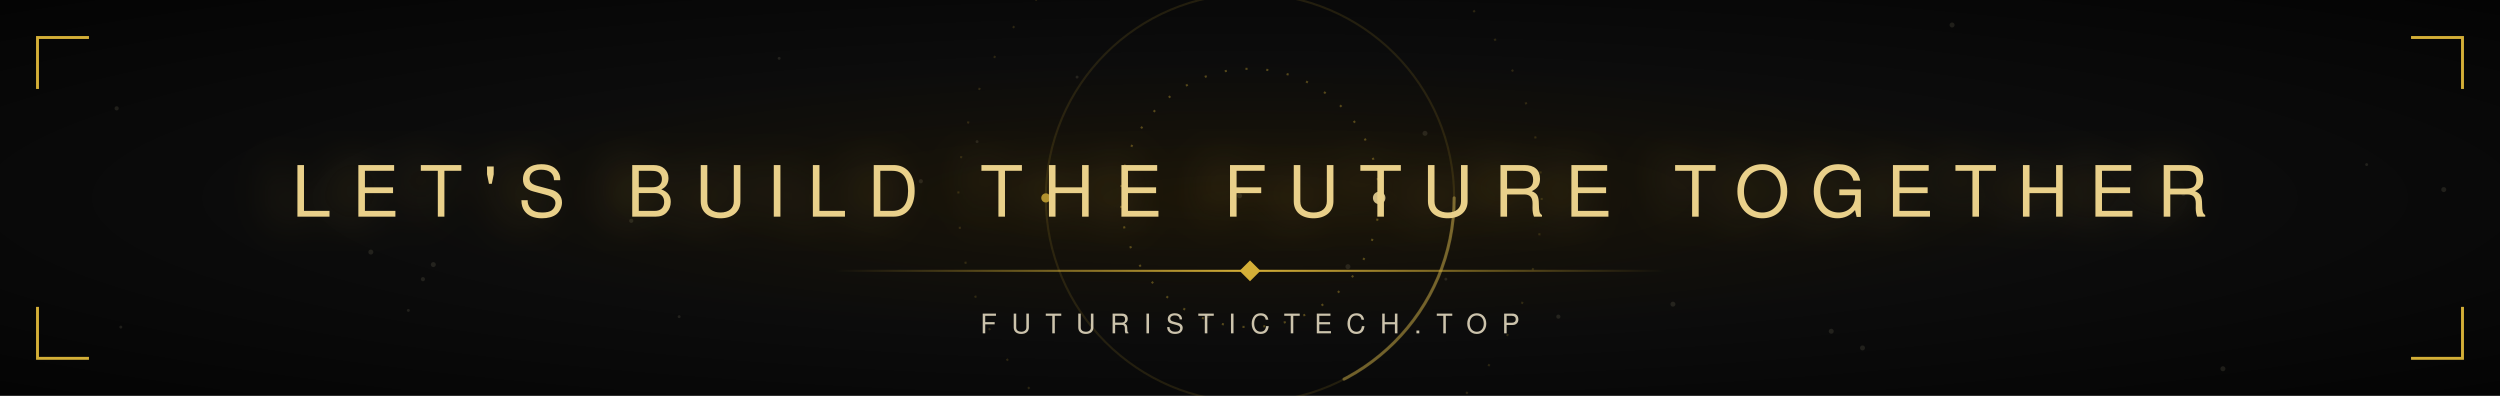
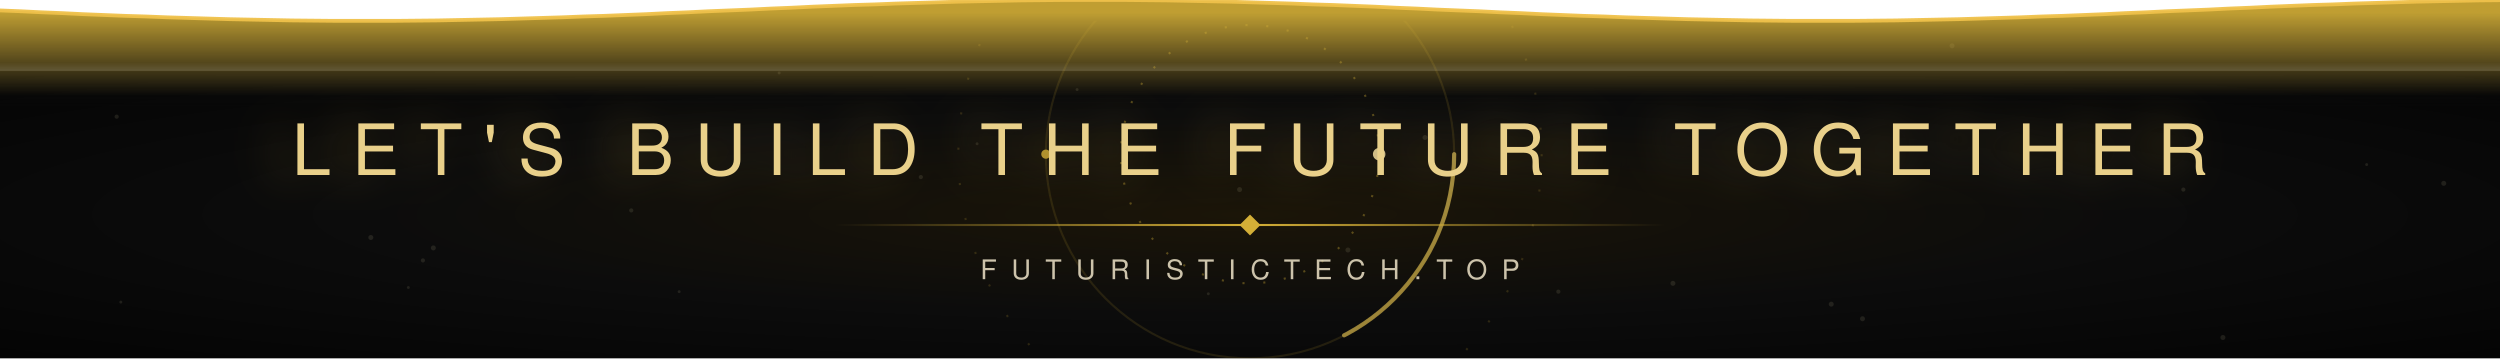
- <svg xmlns="http://www.w3.org/2000/svg" viewBox="0 0 1200 190" width="1200" height="190" role="img" aria-label="Let's Build the Future Together">
+ <svg xmlns="http://www.w3.org/2000/svg" viewBox="0 58 1200 172" width="1200" height="172" role="img" aria-label="Let's Build the Future Together">
  <defs>
    <radialGradient id="bg" cx="50%" cy="50%" r="70%">
      <stop offset="0" stop-color="#1B1508" />
      <stop offset="0.5" stop-color="#0C0C0C" />
      <stop offset="1" stop-color="#040404" />
    </radialGradient>
    <linearGradient id="fade" x1="0" y1="0" x2="1" y2="0">
      <stop offset="0" stop-color="#D4AF37" stop-opacity="0" />
      <stop offset="0.5" stop-color="#D4AF37" stop-opacity="1" />
      <stop offset="1" stop-color="#D4AF37" stop-opacity="0" />
    </linearGradient>
    <linearGradient id="arc" x1="0" y1="0" x2="1" y2="1">
      <stop offset="0" stop-color="#FFF3C4" />
      <stop offset="1" stop-color="#D4AF37" />
    </linearGradient>
    <linearGradient id="shine" gradientUnits="userSpaceOnUse" x1="-500" y1="0" x2="0" y2="0">
      <stop offset="0" stop-color="#E9D08A" />
      <stop offset="0.35" stop-color="#D4AF37" />
      <stop offset="0.5" stop-color="#FFFFFF" />
      <stop offset="0.65" stop-color="#D4AF37" />
      <stop offset="1" stop-color="#E9D08A" />
      <animate attributeName="x1" values="-600;1250" dur="6s" repeatCount="indefinite" />
      <animate attributeName="x2" values="-100;1750" dur="6s" repeatCount="indefinite" />
    </linearGradient>
+     <linearGradient id="bandB" gradientUnits="userSpaceOnUse" x1="0" y1="274" x2="0" y2="300">
+       <stop offset="0" stop-color="#D4AF37" />
+       <stop offset="1" stop-color="#7A5C16" />
+     </linearGradient>
+     <linearGradient id="bandF" gradientUnits="userSpaceOnUse" x1="0" y1="202" x2="0" y2="230">
+       <stop offset="0" stop-color="#7A5C16" />
+       <stop offset="1" stop-color="#D4AF37" />
+     </linearGradient>
+     <linearGradient id="fadeB" gradientUnits="userSpaceOnUse" x1="0" y1="266" x2="0" y2="300">
+       <stop offset="0" stop-color="#D4AF37" stop-opacity="0" />
+       <stop offset="1" stop-color="#D4AF37" stop-opacity="0.9" />
+     </linearGradient>
+     <linearGradient id="fadeF" gradientUnits="userSpaceOnUse" x1="0" y1="64" x2="0" y2="104">
+       <stop offset="0" stop-color="#D4AF37" stop-opacity="0.9" />
+       <stop offset="1" stop-color="#D4AF37" stop-opacity="0" />
+     </linearGradient>
+     <linearGradient id="bodyB" gradientUnits="userSpaceOnUse" x1="0" y1="250" x2="0" y2="270">
+       <stop offset="0" stop-color="#0C0C0C" stop-opacity="0" />
+       <stop offset="1" stop-color="#0C0C0C" stop-opacity="1" />
+     </linearGradient>
+     <linearGradient id="bodyF" gradientUnits="userSpaceOnUse" x1="0" y1="88" x2="0" y2="110">
+       <stop offset="0" stop-color="#0C0C0C" stop-opacity="1" />
+       <stop offset="1" stop-color="#0C0C0C" stop-opacity="0" />
+     </linearGradient>
    <filter id="glow" x="-20%" y="-60%" width="140%" height="220%">
      <feGaussianBlur stdDeviation="10" />
    </filter>
+     <clipPath id="content">
+       <rect x="0" y="68" width="1200" height="162" />
+     </clipPath>
  </defs>
-   <rect width="1200" height="190" fill="url(#bg)" />
-   <g>
-     <circle cx="208" cy="127" r="1.2" fill="#FFF3C4" opacity="0.1">
-       <animate attributeName="opacity" values="0.05;0.9;0.05" dur="3.5s" begin="-5.1s" repeatCount="indefinite" />
-     </circle>
-     <circle cx="1173" cy="91" r="1.2" fill="#FFF3C4" opacity="0.1">
-       <animate attributeName="opacity" values="0.05;0.9;0.05" dur="3.1s" begin="-3.2s" repeatCount="indefinite" />
-     </circle>
-     <circle cx="937" cy="12" r="1.2" fill="#FFF3C4" opacity="0.1">
-       <animate attributeName="opacity" values="0.05;0.9;0.05" dur="4.0s" begin="-0.9s" repeatCount="indefinite" />
-     </circle>
-     <circle cx="894" cy="167" r="1.2" fill="#FFF3C4" opacity="0.1">
-       <animate attributeName="opacity" values="0.05;0.9;0.05" dur="2.6s" begin="-6.0s" repeatCount="indefinite" />
-     </circle>
-     <circle cx="879" cy="159" r="1.2" fill="#FFF3C4" opacity="0.1">
-       <animate attributeName="opacity" values="0.05;0.9;0.05" dur="4.0s" begin="-5.7s" repeatCount="indefinite" />
-     </circle>
-     <circle cx="647" cy="128" r="1.2" fill="#FFF3C4" opacity="0.1">
-       <animate attributeName="opacity" values="0.05;0.9;0.05" dur="5.8s" begin="-2.2s" repeatCount="indefinite" />
-     </circle>
-     <circle cx="196" cy="149" r="0.7" fill="#FFF3C4" opacity="0.1">
-       <animate attributeName="opacity" values="0.05;0.9;0.05" dur="5.3s" begin="-0.1s" repeatCount="indefinite" />
-     </circle>
-     <circle cx="203" cy="134" r="1" fill="#FFF3C4" opacity="0.1">
-       <animate attributeName="opacity" values="0.05;0.9;0.05" dur="4.2s" begin="-1.1s" repeatCount="indefinite" />
-     </circle>
-     <circle cx="58" cy="157" r="0.7" fill="#FFF3C4" opacity="0.1">
-       <animate attributeName="opacity" values="0.05;0.9;0.05" dur="2.8s" begin="-1.2s" repeatCount="indefinite" />
-     </circle>
-     <circle cx="803" cy="146" r="1.2" fill="#FFF3C4" opacity="0.1">
-       <animate attributeName="opacity" values="0.05;0.9;0.05" dur="5.1s" begin="-4.6s" repeatCount="indefinite" />
-     </circle>
-     <circle cx="694" cy="134" r="0.7" fill="#FFF3C4" opacity="0.1">
-       <animate attributeName="opacity" values="0.05;0.9;0.05" dur="4.5s" begin="-3.4s" repeatCount="indefinite" />
-     </circle>
-     <circle cx="469" cy="68" r="0.7" fill="#FFF3C4" opacity="0.1">
-       <animate attributeName="opacity" values="0.05;0.9;0.05" dur="5.6s" begin="-2.5s" repeatCount="indefinite" />
-     </circle>
-     <circle cx="442" cy="87" r="1" fill="#FFF3C4" opacity="0.1">
-       <animate attributeName="opacity" values="0.05;0.9;0.05" dur="3.6s" begin="-2.9s" repeatCount="indefinite" />
-     </circle>
-     <circle cx="326" cy="152" r="0.7" fill="#FFF3C4" opacity="0.1">
-       <animate attributeName="opacity" values="0.05;0.9;0.05" dur="5.0s" begin="-6.0s" repeatCount="indefinite" />
-     </circle>
-     <circle cx="595" cy="94" r="1.2" fill="#FFF3C4" opacity="0.1">
-       <animate attributeName="opacity" values="0.05;0.9;0.05" dur="4.6s" begin="-3.1s" repeatCount="indefinite" />
-     </circle>
-     <circle cx="684" cy="64" r="1.2" fill="#FFF3C4" opacity="0.1">
-       <animate attributeName="opacity" values="0.05;0.9;0.05" dur="2.9s" begin="-4.0s" repeatCount="indefinite" />
-     </circle>
-     <circle cx="748" cy="152" r="1" fill="#FFF3C4" opacity="0.1">
-       <animate attributeName="opacity" values="0.05;0.9;0.05" dur="3.7s" begin="-3.6s" repeatCount="indefinite" />
-     </circle>
-     <circle cx="374" cy="28" r="0.7" fill="#FFF3C4" opacity="0.1">
-       <animate attributeName="opacity" values="0.05;0.9;0.05" dur="5.7s" begin="-1.0s" repeatCount="indefinite" />
-     </circle>
-     <circle cx="517" cy="37" r="0.7" fill="#FFF3C4" opacity="0.1">
-       <animate attributeName="opacity" values="0.05;0.9;0.05" dur="4.9s" begin="-5.4s" repeatCount="indefinite" />
-     </circle>
-     <circle cx="1136" cy="79" r="0.7" fill="#FFF3C4" opacity="0.1">
-       <animate attributeName="opacity" values="0.05;0.9;0.05" dur="5.9s" begin="-3.5s" repeatCount="indefinite" />
-     </circle>
-     <circle cx="1048" cy="93" r="1" fill="#FFF3C4" opacity="0.1">
-       <animate attributeName="opacity" values="0.05;0.9;0.05" dur="4.8s" begin="-5.6s" repeatCount="indefinite" />
-     </circle>
-     <circle cx="303" cy="106" r="1" fill="#FFF3C4" opacity="0.1">
-       <animate attributeName="opacity" values="0.05;0.9;0.05" dur="5.3s" begin="-4.6s" repeatCount="indefinite" />
-     </circle>
-     <circle cx="580" cy="152" r="0.7" fill="#FFF3C4" opacity="0.1">
-       <animate attributeName="opacity" values="0.05;0.9;0.05" dur="5.5s" begin="-4.0s" repeatCount="indefinite" />
-     </circle>
-     <circle cx="56" cy="52" r="1" fill="#FFF3C4" opacity="0.1">
-       <animate attributeName="opacity" values="0.05;0.9;0.05" dur="2.7s" begin="-2.0s" repeatCount="indefinite" />
-     </circle>
-     <circle cx="1067" cy="177" r="1.2" fill="#FFF3C4" opacity="0.1">
-       <animate attributeName="opacity" values="0.05;0.9;0.05" dur="5.0s" begin="-0.3s" repeatCount="indefinite" />
-     </circle>
-     <circle cx="178" cy="121" r="1.2" fill="#FFF3C4" opacity="0.1">
-       <animate attributeName="opacity" values="0.05;0.9;0.05" dur="4.2s" begin="-5.7s" repeatCount="indefinite" />
-     </circle>
+   <rect y="92" width="1200" height="138" fill="url(#bg)" />
+   <path d="M-700,63.0 L-690,63.4 L-680,63.9 L-670,64.3 L-660,64.8 L-650,65.2 L-640,65.6 L-630,65.9 L-620,66.3 L-610,66.6 L-600,66.9 L-590,67.2 L-580,67.4 L-570,67.6 L-560,67.8 L-550,67.9 L-540,68.0 L-530,68.0 L-520,68.0 L-510,68.0 L-500,67.9 L-490,67.8 L-480,67.6 L-470,67.4 L-460,67.2 L-450,66.9 L-440,66.6 L-430,66.3 L-420,65.9 L-410,65.6 L-400,65.2 L-390,64.8 L-380,64.3 L-370,63.9 L-360,63.4 L-350,63.0 L-340,62.6 L-330,62.1 L-320,61.7 L-310,61.2 L-300,60.8 L-290,60.4 L-280,60.1 L-270,59.7 L-260,59.4 L-250,59.1 L-240,58.8 L-230,58.6 L-220,58.4 L-210,58.2 L-200,58.1 L-190,58.0 L-180,58.0 L-170,58.0 L-160,58.0 L-150,58.1 L-140,58.2 L-130,58.4 L-120,58.6 L-110,58.8 L-100,59.1 L-90,59.4 L-80,59.7 L-70,60.1 L-60,60.4 L-50,60.8 L-40,61.2 L-30,61.7 L-20,62.1 L-10,62.6 L0,63.0 L10,63.4 L20,63.9 L30,64.3 L40,64.8 L50,65.2 L60,65.6 L70,65.9 L80,66.3 L90,66.6 L100,66.9 L110,67.2 L120,67.4 L130,67.6 L140,67.8 L150,67.9 L160,68.0 L170,68.0 L180,68.0 L190,68.0 L200,67.9 L210,67.8 L220,67.6 L230,67.4 L240,67.2 L250,66.9 L260,66.6 L270,66.3 L280,65.9 L290,65.6 L300,65.2 L310,64.8 L320,64.3 L330,63.9 L340,63.4 L350,63.0 L360,62.6 L370,62.1 L380,61.7 L390,61.2 L400,60.8 L410,60.4 L420,60.1 L430,59.7 L440,59.4 L450,59.1 L460,58.8 L470,58.6 L480,58.4 L490,58.2 L500,58.1 L510,58.0 L520,58.0 L530,58.0 L540,58.0 L550,58.1 L560,58.2 L570,58.4 L580,58.6 L590,58.8 L600,59.1 L610,59.4 L620,59.7 L630,60.1 L640,60.4 L650,60.8 L660,61.2 L670,61.7 L680,62.1 L690,62.6 L700,63.0 L710,63.4 L720,63.9 L730,64.3 L740,64.8 L750,65.2 L760,65.6 L770,65.9 L780,66.3 L790,66.6 L800,66.9 L810,67.2 L820,67.4 L830,67.6 L840,67.8 L850,67.9 L860,68.0 L870,68.0 L880,68.0 L890,68.0 L900,67.9 L910,67.8 L920,67.6 L930,67.4 L940,67.2 L950,66.9 L960,66.6 L970,66.3 L980,65.9 L990,65.6 L1000,65.2 L1010,64.8 L1020,64.3 L1030,63.9 L1040,63.4 L1050,63.0 L1060,62.6 L1070,62.1 L1080,61.7 L1090,61.2 L1100,60.8 L1110,60.4 L1120,60.1 L1130,59.7 L1140,59.4 L1150,59.1 L1160,58.8 L1170,58.6 L1180,58.4 L1190,58.2 L1200,58.1 L1210,58.0 L1220,58.0 L1230,58.0 L1240,58.0 L1250,58.1 L1260,58.2 L1270,58.4 L1280,58.6 L1290,58.8 L1300,59.1 L1310,59.4 L1320,59.7 L1330,60.1 L1340,60.4 L1350,60.8 L1360,61.2 L1370,61.7 L1380,62.1 L1390,62.6 L1400,63.0 L1410,63.4 L1420,63.9 L1430,64.3 L1440,64.8 L1450,65.2 L1460,65.6 L1470,65.9 L1480,66.3 L1490,66.6 L1500,66.9 L1510,67.2 L1520,67.4 L1530,67.6 L1540,67.8 L1550,67.9 L1560,68.0 L1570,68.0 L1580,68.0 L1590,68.0 L1600,67.9 L1610,67.8 L1620,67.6 L1630,67.4 L1640,67.2 L1650,66.9 L1660,66.6 L1670,66.3 L1680,65.9 L1690,65.6 L1700,65.2 L1710,64.8 L1720,64.3 L1730,63.9 L1740,63.4 L1750,63.0 L1760,62.6 L1770,62.1 L1780,61.7 L1790,61.2 L1800,60.8 L1810,60.4 L1820,60.1 L1830,59.7 L1840,59.4 L1850,59.1 L1860,58.8 L1870,58.6 L1880,58.4 L1890,58.2 L1900,58.1 L1900,110 L-700,110 Z" fill="url(#bodyF)">
+     <animateTransform attributeName="transform" type="translate" from="-700 0" to="0 0" dur="10s" repeatCount="indefinite" />
+   </path>
+   <g clip-path="url(#content)">
+     <g>
+       <circle cx="208" cy="177" r="1.2" fill="#FFF3C4" opacity="0.1">
+         <animate attributeName="opacity" values="0.05;0.9;0.05" dur="3.5s" begin="-5.1s" repeatCount="indefinite" />
+       </circle>
+       <circle cx="1173" cy="146" r="1.2" fill="#FFF3C4" opacity="0.1">
+         <animate attributeName="opacity" values="0.05;0.9;0.05" dur="3.1s" begin="-3.2s" repeatCount="indefinite" />
+       </circle>
+       <circle cx="937" cy="80" r="1.2" fill="#FFF3C4" opacity="0.1">
+         <animate attributeName="opacity" values="0.05;0.9;0.05" dur="4.0s" begin="-0.9s" repeatCount="indefinite" />
+       </circle>
+       <circle cx="894" cy="211" r="1.2" fill="#FFF3C4" opacity="0.1">
+         <animate attributeName="opacity" values="0.05;0.9;0.05" dur="2.6s" begin="-6.0s" repeatCount="indefinite" />
+       </circle>
+       <circle cx="879" cy="204" r="1.2" fill="#FFF3C4" opacity="0.1">
+         <animate attributeName="opacity" values="0.05;0.9;0.05" dur="4.0s" begin="-5.7s" repeatCount="indefinite" />
+       </circle>
+       <circle cx="647" cy="178" r="1.2" fill="#FFF3C4" opacity="0.1">
+         <animate attributeName="opacity" values="0.05;0.9;0.05" dur="5.8s" begin="-2.2s" repeatCount="indefinite" />
+       </circle>
+       <circle cx="196" cy="196" r="0.7" fill="#FFF3C4" opacity="0.1">
+         <animate attributeName="opacity" values="0.05;0.9;0.05" dur="5.3s" begin="-0.1s" repeatCount="indefinite" />
+       </circle>
+       <circle cx="203" cy="183" r="1" fill="#FFF3C4" opacity="0.1">
+         <animate attributeName="opacity" values="0.05;0.9;0.05" dur="4.2s" begin="-1.1s" repeatCount="indefinite" />
+       </circle>
+       <circle cx="58" cy="203" r="0.7" fill="#FFF3C4" opacity="0.1">
+         <animate attributeName="opacity" values="0.05;0.9;0.05" dur="2.8s" begin="-1.2s" repeatCount="indefinite" />
+       </circle>
+       <circle cx="803" cy="194" r="1.2" fill="#FFF3C4" opacity="0.1">
+         <animate attributeName="opacity" values="0.05;0.9;0.05" dur="5.1s" begin="-4.6s" repeatCount="indefinite" />
+       </circle>
+       <circle cx="694" cy="183" r="0.7" fill="#FFF3C4" opacity="0.1">
+         <animate attributeName="opacity" values="0.05;0.9;0.05" dur="4.5s" begin="-3.4s" repeatCount="indefinite" />
+       </circle>
+       <circle cx="469" cy="127" r="0.7" fill="#FFF3C4" opacity="0.1">
+         <animate attributeName="opacity" values="0.05;0.9;0.05" dur="5.6s" begin="-2.5s" repeatCount="indefinite" />
+       </circle>
+       <circle cx="442" cy="143" r="1" fill="#FFF3C4" opacity="0.1">
+         <animate attributeName="opacity" values="0.05;0.9;0.05" dur="3.6s" begin="-2.9s" repeatCount="indefinite" />
+       </circle>
+       <circle cx="326" cy="198" r="0.7" fill="#FFF3C4" opacity="0.1">
+         <animate attributeName="opacity" values="0.05;0.9;0.05" dur="5.0s" begin="-6.0s" repeatCount="indefinite" />
+       </circle>
+       <circle cx="595" cy="149" r="1.2" fill="#FFF3C4" opacity="0.1">
+         <animate attributeName="opacity" values="0.05;0.9;0.05" dur="4.6s" begin="-3.1s" repeatCount="indefinite" />
+       </circle>
+       <circle cx="684" cy="124" r="1.2" fill="#FFF3C4" opacity="0.1">
+         <animate attributeName="opacity" values="0.05;0.9;0.05" dur="2.9s" begin="-4.0s" repeatCount="indefinite" />
+       </circle>
+       <circle cx="748" cy="198" r="1" fill="#FFF3C4" opacity="0.1">
+         <animate attributeName="opacity" values="0.05;0.9;0.05" dur="3.7s" begin="-3.6s" repeatCount="indefinite" />
+       </circle>
+       <circle cx="374" cy="93" r="0.7" fill="#FFF3C4" opacity="0.1">
+         <animate attributeName="opacity" values="0.05;0.9;0.05" dur="5.7s" begin="-1.0s" repeatCount="indefinite" />
+       </circle>
+       <circle cx="517" cy="101" r="0.7" fill="#FFF3C4" opacity="0.1">
+         <animate attributeName="opacity" values="0.05;0.9;0.05" dur="4.9s" begin="-5.4s" repeatCount="indefinite" />
+       </circle>
+       <circle cx="1136" cy="137" r="0.7" fill="#FFF3C4" opacity="0.1">
+         <animate attributeName="opacity" values="0.05;0.9;0.05" dur="5.9s" begin="-3.5s" repeatCount="indefinite" />
+       </circle>
+       <circle cx="1048" cy="149" r="1" fill="#FFF3C4" opacity="0.1">
+         <animate attributeName="opacity" values="0.05;0.9;0.05" dur="4.8s" begin="-5.6s" repeatCount="indefinite" />
+       </circle>
+       <circle cx="303" cy="159" r="1" fill="#FFF3C4" opacity="0.1">
+         <animate attributeName="opacity" values="0.05;0.9;0.05" dur="5.3s" begin="-4.6s" repeatCount="indefinite" />
+       </circle>
+       <circle cx="580" cy="199" r="0.7" fill="#FFF3C4" opacity="0.1">
+         <animate attributeName="opacity" values="0.05;0.9;0.05" dur="5.5s" begin="-4.0s" repeatCount="indefinite" />
+       </circle>
+       <circle cx="56" cy="114" r="1" fill="#FFF3C4" opacity="0.1">
+         <animate attributeName="opacity" values="0.05;0.9;0.05" dur="2.7s" begin="-2.0s" repeatCount="indefinite" />
+       </circle>
+       <circle cx="1067" cy="220" r="1.2" fill="#FFF3C4" opacity="0.1">
+         <animate attributeName="opacity" values="0.05;0.9;0.05" dur="5.0s" begin="-0.3s" repeatCount="indefinite" />
+       </circle>
+       <circle cx="178" cy="172" r="1.2" fill="#FFF3C4" opacity="0.1">
+         <animate attributeName="opacity" values="0.05;0.9;0.05" dur="4.2s" begin="-5.7s" repeatCount="indefinite" />
+       </circle>
+     </g>
+     <g>
+       <circle cx="557" cy="240" r="1.3" fill="#FFF3C4" opacity="0">
+         <animate attributeName="cy" from="240" to="60" dur="11.9s" begin="-2.2s" repeatCount="indefinite" />
+         <animate attributeName="opacity" values="0;0.5;0.5;0" keyTimes="0;0.15;0.8;1" dur="11.9s" begin="-2.2s" repeatCount="indefinite" />
+       </circle>
+       <circle cx="412" cy="240" r="1.7" fill="#FFF3C4" opacity="0">
+         <animate attributeName="cy" from="240" to="60" dur="18.9s" begin="-1.5s" repeatCount="indefinite" />
+         <animate attributeName="opacity" values="0;0.9;0.9;0" keyTimes="0;0.15;0.8;1" dur="18.9s" begin="-1.5s" repeatCount="indefinite" />
+       </circle>
+       <circle cx="832" cy="240" r="1.7" fill="#FFF3C4" opacity="0">
+         <animate attributeName="cy" from="240" to="60" dur="10.9s" begin="-10.3s" repeatCount="indefinite" />
+         <animate attributeName="opacity" values="0;0.7;0.7;0" keyTimes="0;0.15;0.8;1" dur="10.9s" begin="-10.3s" repeatCount="indefinite" />
+       </circle>
+       <circle cx="202" cy="240" r="1" fill="#FFF3C4" opacity="0">
+         <animate attributeName="cy" from="240" to="60" dur="9.6s" begin="-1.3s" repeatCount="indefinite" />
+         <animate attributeName="opacity" values="0;0.5;0.5;0" keyTimes="0;0.15;0.8;1" dur="9.6s" begin="-1.3s" repeatCount="indefinite" />
+       </circle>
+       <circle cx="918" cy="240" r="1.7" fill="#D4AF37" opacity="0">
+         <animate attributeName="cy" from="240" to="60" dur="17.7s" begin="-15.7s" repeatCount="indefinite" />
+         <animate attributeName="opacity" values="0;0.5;0.5;0" keyTimes="0;0.15;0.8;1" dur="17.7s" begin="-15.7s" repeatCount="indefinite" />
+       </circle>
+       <circle cx="802" cy="240" r="1.7" fill="#F0C14B" opacity="0">
+         <animate attributeName="cy" from="240" to="60" dur="18.8s" begin="-14.5s" repeatCount="indefinite" />
+         <animate attributeName="opacity" values="0;0.7;0.7;0" keyTimes="0;0.15;0.8;1" dur="18.8s" begin="-14.5s" repeatCount="indefinite" />
+       </circle>
+       <circle cx="346" cy="240" r="0.8" fill="#D4AF37" opacity="0">
+         <animate attributeName="cy" from="240" to="60" dur="11.2s" begin="-9.9s" repeatCount="indefinite" />
+         <animate attributeName="opacity" values="0;0.5;0.5;0" keyTimes="0;0.15;0.8;1" dur="11.2s" begin="-9.9s" repeatCount="indefinite" />
+       </circle>
+       <circle cx="1059" cy="240" r="1.7" fill="#FFF3C4" opacity="0">
+         <animate attributeName="cy" from="240" to="60" dur="10.5s" begin="-2.5s" repeatCount="indefinite" />
+         <animate attributeName="opacity" values="0;0.5;0.5;0" keyTimes="0;0.15;0.8;1" dur="10.5s" begin="-2.5s" repeatCount="indefinite" />
+       </circle>
+       <circle cx="1138" cy="240" r="0.8" fill="#F0C14B" opacity="0">
+         <animate attributeName="cy" from="240" to="60" dur="10.3s" begin="-6.0s" repeatCount="indefinite" />
+         <animate attributeName="opacity" values="0;0.7;0.7;0" keyTimes="0;0.15;0.8;1" dur="10.3s" begin="-6.0s" repeatCount="indefinite" />
+       </circle>
+       <circle cx="30" cy="240" r="0.8" fill="#FFF3C4" opacity="0">
+         <animate attributeName="cy" from="240" to="60" dur="10.5s" begin="-9.6s" repeatCount="indefinite" />
+         <animate attributeName="opacity" values="0;0.5;0.5;0" keyTimes="0;0.15;0.8;1" dur="10.5s" begin="-9.6s" repeatCount="indefinite" />
+       </circle>
+       <circle cx="685" cy="240" r="1" fill="#FFF3C4" opacity="0">
+         <animate attributeName="cy" from="240" to="60" dur="13.6s" begin="-5.4s" repeatCount="indefinite" />
+         <animate attributeName="opacity" values="0;0.5;0.5;0" keyTimes="0;0.15;0.8;1" dur="13.6s" begin="-5.4s" repeatCount="indefinite" />
+       </circle>
+       <circle cx="833" cy="240" r="1" fill="#F0C14B" opacity="0">
+         <animate attributeName="cy" from="240" to="60" dur="10.9s" begin="-6.6s" repeatCount="indefinite" />
+         <animate attributeName="opacity" values="0;0.5;0.5;0" keyTimes="0;0.15;0.8;1" dur="10.9s" begin="-6.6s" repeatCount="indefinite" />
+       </circle>
+       <circle cx="333" cy="240" r="1" fill="#FFF3C4" opacity="0">
+         <animate attributeName="cy" from="240" to="60" dur="17.2s" begin="-12.7s" repeatCount="indefinite" />
+         <animate attributeName="opacity" values="0;0.5;0.5;0" keyTimes="0;0.15;0.8;1" dur="17.2s" begin="-12.7s" repeatCount="indefinite" />
+       </circle>
+       <circle cx="161" cy="240" r="1.7" fill="#FFF3C4" opacity="0">
+         <animate attributeName="cy" from="240" to="60" dur="19.5s" begin="-4.6s" repeatCount="indefinite" />
+         <animate attributeName="opacity" values="0;0.9;0.9;0" keyTimes="0;0.15;0.8;1" dur="19.5s" begin="-4.6s" repeatCount="indefinite" />
+       </circle>
+       <circle cx="70" cy="240" r="1.3" fill="#FFF3C4" opacity="0">
+         <animate attributeName="cy" from="240" to="60" dur="18.3s" begin="-9.6s" repeatCount="indefinite" />
+         <animate attributeName="opacity" values="0;0.9;0.9;0" keyTimes="0;0.15;0.8;1" dur="18.3s" begin="-9.6s" repeatCount="indefinite" />
+       </circle>
+       <circle cx="121" cy="240" r="1.3" fill="#D4AF37" opacity="0">
+         <animate attributeName="cy" from="240" to="60" dur="10.2s" begin="-9.0s" repeatCount="indefinite" />
+         <animate attributeName="opacity" values="0;0.7;0.7;0" keyTimes="0;0.15;0.8;1" dur="10.2s" begin="-9.0s" repeatCount="indefinite" />
+       </circle>
+     </g>
+     <g opacity="0.8">
+       <g>
+         <animateTransform attributeName="transform" type="rotate" from="0 600 132" to="360 600 132" dur="22s" repeatCount="indefinite" />
+         <circle cx="600" cy="132" r="62" fill="none" stroke="#D4AF37" stroke-opacity="0.45" stroke-width="1" stroke-dasharray="1 9" />
+         <circle cx="662" cy="132" r="3" fill="#FFE9A8" />
+       </g>
+       <g>
+         <animateTransform attributeName="transform" type="rotate" from="360 600 132" to="0 600 132" dur="15s" repeatCount="indefinite" />
+         <circle cx="600" cy="132" r="98" fill="none" stroke="#D4AF37" stroke-opacity="0.16" stroke-width="1" />
+         <circle cx="600" cy="132" r="98" fill="none" stroke="url(#arc)" stroke-opacity="0.85" stroke-width="2" stroke-linecap="round" stroke-dasharray="107 617" />
+         <circle cx="502" cy="132" r="2.2" fill="#D4AF37" />
+       </g>
+       <g>
+         <animateTransform attributeName="transform" type="rotate" from="0 600 132" to="360 600 132" dur="38s" repeatCount="indefinite" />
+         <circle cx="600" cy="132" r="140" fill="none" stroke="#D4AF37" stroke-opacity="0.22" stroke-width="1" stroke-dasharray="1 16" />
+         <circle cx="600" cy="-8" r="2" fill="#F0C14B" opacity="0.8" />
+       </g>
+     </g>
+     <text x="600" y="142" text-anchor="middle" font-family="'Segoe UI', 'Helvetica Neue', Helvetica, Arial, sans-serif" font-size="34" font-weight="300" letter-spacing="10" fill="#D4AF37" filter="url(#glow)" opacity="0.3">LET'S BUILD THE FUTURE TOGETHER
+     <animate attributeName="opacity" values="0.18;0.42;0.18" dur="5s" repeatCount="indefinite" />
+     </text>
+     <text x="600" y="142" text-anchor="middle" font-family="'Segoe UI', 'Helvetica Neue', Helvetica, Arial, sans-serif" font-size="34" font-weight="300" letter-spacing="10" fill="url(#shine)">LET'S BUILD THE FUTURE TOGETHER</text>
+     <g transform="translate(600,166)">
+       <rect x="-200" y="-0.5" width="400" height="1" fill="url(#fade)" />
+       <path d="M0,-5 L5,0 L0,5 L-5,0 Z" fill="#D4AF37">
+         <animate attributeName="opacity" values="0.5;1;0.5" dur="2.6s" repeatCount="indefinite" />
+       </path>
+     </g>
+     <text x="600" y="192" text-anchor="middle" font-family="'Segoe UI', 'Helvetica Neue', Helvetica, Arial, sans-serif" font-size="13" letter-spacing="7" fill="#EDE3C8" opacity="0.85">FUTURISTICTECH.TOP</text>
  </g>
-   <g>
-     <circle cx="557" cy="200" r="1.3" fill="#FFF3C4" opacity="0">
-       <animate attributeName="cy" from="200" to="-10" dur="11.9s" begin="-2.2s" repeatCount="indefinite" />
-       <animate attributeName="opacity" values="0;0.5;0.5;0" keyTimes="0;0.15;0.8;1" dur="11.9s" begin="-2.2s" repeatCount="indefinite" />
-     </circle>
-     <circle cx="412" cy="200" r="1.7" fill="#FFF3C4" opacity="0">
-       <animate attributeName="cy" from="200" to="-10" dur="18.9s" begin="-1.5s" repeatCount="indefinite" />
-       <animate attributeName="opacity" values="0;0.9;0.9;0" keyTimes="0;0.15;0.8;1" dur="18.9s" begin="-1.5s" repeatCount="indefinite" />
-     </circle>
-     <circle cx="832" cy="200" r="1.7" fill="#FFF3C4" opacity="0">
-       <animate attributeName="cy" from="200" to="-10" dur="10.9s" begin="-10.3s" repeatCount="indefinite" />
-       <animate attributeName="opacity" values="0;0.7;0.7;0" keyTimes="0;0.15;0.8;1" dur="10.9s" begin="-10.3s" repeatCount="indefinite" />
-     </circle>
-     <circle cx="202" cy="200" r="1" fill="#FFF3C4" opacity="0">
-       <animate attributeName="cy" from="200" to="-10" dur="9.6s" begin="-1.3s" repeatCount="indefinite" />
-       <animate attributeName="opacity" values="0;0.5;0.5;0" keyTimes="0;0.15;0.8;1" dur="9.6s" begin="-1.3s" repeatCount="indefinite" />
-     </circle>
-     <circle cx="918" cy="200" r="1.7" fill="#D4AF37" opacity="0">
-       <animate attributeName="cy" from="200" to="-10" dur="17.7s" begin="-15.7s" repeatCount="indefinite" />
-       <animate attributeName="opacity" values="0;0.5;0.5;0" keyTimes="0;0.15;0.8;1" dur="17.7s" begin="-15.7s" repeatCount="indefinite" />
-     </circle>
-     <circle cx="802" cy="200" r="1.7" fill="#F0C14B" opacity="0">
-       <animate attributeName="cy" from="200" to="-10" dur="18.8s" begin="-14.5s" repeatCount="indefinite" />
-       <animate attributeName="opacity" values="0;0.7;0.7;0" keyTimes="0;0.15;0.8;1" dur="18.8s" begin="-14.5s" repeatCount="indefinite" />
-     </circle>
-     <circle cx="346" cy="200" r="0.8" fill="#D4AF37" opacity="0">
-       <animate attributeName="cy" from="200" to="-10" dur="11.2s" begin="-9.9s" repeatCount="indefinite" />
-       <animate attributeName="opacity" values="0;0.5;0.5;0" keyTimes="0;0.15;0.8;1" dur="11.2s" begin="-9.9s" repeatCount="indefinite" />
-     </circle>
-     <circle cx="1059" cy="200" r="1.7" fill="#FFF3C4" opacity="0">
-       <animate attributeName="cy" from="200" to="-10" dur="10.5s" begin="-2.5s" repeatCount="indefinite" />
-       <animate attributeName="opacity" values="0;0.5;0.5;0" keyTimes="0;0.15;0.8;1" dur="10.5s" begin="-2.5s" repeatCount="indefinite" />
-     </circle>
-     <circle cx="1138" cy="200" r="0.8" fill="#F0C14B" opacity="0">
-       <animate attributeName="cy" from="200" to="-10" dur="10.3s" begin="-6.0s" repeatCount="indefinite" />
-       <animate attributeName="opacity" values="0;0.7;0.7;0" keyTimes="0;0.15;0.8;1" dur="10.3s" begin="-6.0s" repeatCount="indefinite" />
-     </circle>
-     <circle cx="30" cy="200" r="0.8" fill="#FFF3C4" opacity="0">
-       <animate attributeName="cy" from="200" to="-10" dur="10.5s" begin="-9.6s" repeatCount="indefinite" />
-       <animate attributeName="opacity" values="0;0.5;0.5;0" keyTimes="0;0.15;0.8;1" dur="10.5s" begin="-9.6s" repeatCount="indefinite" />
-     </circle>
-     <circle cx="685" cy="200" r="1" fill="#FFF3C4" opacity="0">
-       <animate attributeName="cy" from="200" to="-10" dur="13.6s" begin="-5.4s" repeatCount="indefinite" />
-       <animate attributeName="opacity" values="0;0.5;0.5;0" keyTimes="0;0.15;0.8;1" dur="13.6s" begin="-5.4s" repeatCount="indefinite" />
-     </circle>
-     <circle cx="833" cy="200" r="1" fill="#F0C14B" opacity="0">
-       <animate attributeName="cy" from="200" to="-10" dur="10.9s" begin="-6.6s" repeatCount="indefinite" />
-       <animate attributeName="opacity" values="0;0.5;0.5;0" keyTimes="0;0.15;0.8;1" dur="10.9s" begin="-6.6s" repeatCount="indefinite" />
-     </circle>
-     <circle cx="333" cy="200" r="1" fill="#FFF3C4" opacity="0">
-       <animate attributeName="cy" from="200" to="-10" dur="17.2s" begin="-12.7s" repeatCount="indefinite" />
-       <animate attributeName="opacity" values="0;0.5;0.5;0" keyTimes="0;0.15;0.8;1" dur="17.2s" begin="-12.7s" repeatCount="indefinite" />
-     </circle>
-     <circle cx="161" cy="200" r="1.7" fill="#FFF3C4" opacity="0">
-       <animate attributeName="cy" from="200" to="-10" dur="19.5s" begin="-4.6s" repeatCount="indefinite" />
-       <animate attributeName="opacity" values="0;0.9;0.9;0" keyTimes="0;0.15;0.8;1" dur="19.5s" begin="-4.6s" repeatCount="indefinite" />
-     </circle>
-     <circle cx="70" cy="200" r="1.3" fill="#FFF3C4" opacity="0">
-       <animate attributeName="cy" from="200" to="-10" dur="18.3s" begin="-9.6s" repeatCount="indefinite" />
-       <animate attributeName="opacity" values="0;0.9;0.9;0" keyTimes="0;0.15;0.8;1" dur="18.3s" begin="-9.6s" repeatCount="indefinite" />
-     </circle>
-     <circle cx="121" cy="200" r="1.3" fill="#D4AF37" opacity="0">
-       <animate attributeName="cy" from="200" to="-10" dur="10.2s" begin="-9.0s" repeatCount="indefinite" />
-       <animate attributeName="opacity" values="0;0.7;0.7;0" keyTimes="0;0.15;0.8;1" dur="10.2s" begin="-9.0s" repeatCount="indefinite" />
-     </circle>
-   </g>
-   <g opacity="0.8">
-     <g>
-       <animateTransform attributeName="transform" type="rotate" from="0 600 95" to="360 600 95" dur="70s" repeatCount="indefinite" />
-       <circle cx="600" cy="95" r="62" fill="none" stroke="#D4AF37" stroke-opacity="0.45" stroke-width="1" stroke-dasharray="1 9" />
-       <circle cx="662" cy="95" r="3" fill="#FFE9A8" />
-     </g>
-     <g>
-       <animateTransform attributeName="transform" type="rotate" from="360 600 95" to="0 600 95" dur="48s" repeatCount="indefinite" />
-       <circle cx="600" cy="95" r="98" fill="none" stroke="#D4AF37" stroke-opacity="0.16" stroke-width="1" />
-       <circle cx="600" cy="95" r="98" fill="none" stroke="url(#arc)" stroke-opacity="0.55" stroke-width="1.5" stroke-linecap="round" stroke-dasharray="107 617" />
-       <circle cx="502" cy="95" r="2.2" fill="#D4AF37" />
-     </g>
-     <g>
-       <animateTransform attributeName="transform" type="rotate" from="0 600 95" to="360 600 95" dur="110s" repeatCount="indefinite" />
-       <circle cx="600" cy="95" r="140" fill="none" stroke="#D4AF37" stroke-opacity="0.22" stroke-width="1" stroke-dasharray="1 16" />
-       <circle cx="600" cy="-45" r="2" fill="#F0C14B" opacity="0.8" />
-     </g>
-   </g>
-   <g>
-     <path d="M18,42 L18,18 L42,18" fill="none" stroke="#D4AF37" stroke-width="1.4" stroke-linecap="square">
-       <animate attributeName="stroke-opacity" values="0.45;1;0.45" dur="4s" repeatCount="indefinite" />
-     </path>
-     <path d="M1182,42 L1182,18 L1158,18" fill="none" stroke="#D4AF37" stroke-width="1.4" stroke-linecap="square">
-       <animate attributeName="stroke-opacity" values="0.45;1;0.45" dur="4s" repeatCount="indefinite" />
-     </path>
-     <path d="M18,148 L18,172 L42,172" fill="none" stroke="#D4AF37" stroke-width="1.4" stroke-linecap="square">
-       <animate attributeName="stroke-opacity" values="0.45;1;0.45" dur="4s" repeatCount="indefinite" />
-     </path>
-     <path d="M1182,148 L1182,172 L1158,172" fill="none" stroke="#D4AF37" stroke-width="1.4" stroke-linecap="square">
-       <animate attributeName="stroke-opacity" values="0.45;1;0.45" dur="4s" repeatCount="indefinite" />
-     </path>
-   </g>
-   <text x="600" y="104" text-anchor="middle" font-family="'Segoe UI', 'Helvetica Neue', Helvetica, Arial, sans-serif" font-size="34" font-weight="300" letter-spacing="10" fill="#D4AF37" filter="url(#glow)" opacity="0.3">LET'S BUILD THE FUTURE TOGETHER
-     <animate attributeName="opacity" values="0.18;0.42;0.18" dur="5s" repeatCount="indefinite" />
-   </text>
-   <text x="600" y="104" text-anchor="middle" font-family="'Segoe UI', 'Helvetica Neue', Helvetica, Arial, sans-serif" font-size="34" font-weight="300" letter-spacing="10" fill="url(#shine)">LET'S BUILD THE FUTURE TOGETHER</text>
-   <g transform="translate(600,130)">
-     <rect x="-200" y="-0.5" width="400" height="1" fill="url(#fade)" />
-     <path d="M0,-5 L5,0 L0,5 L-5,0 Z" fill="#D4AF37">
-       <animate attributeName="opacity" values="0.5;1;0.5" dur="2.6s" repeatCount="indefinite" />
-     </path>
-   </g>
-   <text x="600" y="160" text-anchor="middle" font-family="'Segoe UI', 'Helvetica Neue', Helvetica, Arial, sans-serif" font-size="13" letter-spacing="7" fill="#EDE3C8" opacity="0.85">FUTURISTICTECH.TOP</text>
+   <path d="M-700,63.0 L-690,63.4 L-680,63.9 L-670,64.3 L-660,64.8 L-650,65.2 L-640,65.6 L-630,65.9 L-620,66.3 L-610,66.6 L-600,66.9 L-590,67.2 L-580,67.4 L-570,67.6 L-560,67.8 L-550,67.9 L-540,68.0 L-530,68.0 L-520,68.0 L-510,68.0 L-500,67.9 L-490,67.8 L-480,67.6 L-470,67.4 L-460,67.2 L-450,66.9 L-440,66.6 L-430,66.3 L-420,65.9 L-410,65.6 L-400,65.2 L-390,64.8 L-380,64.3 L-370,63.9 L-360,63.4 L-350,63.0 L-340,62.6 L-330,62.1 L-320,61.7 L-310,61.2 L-300,60.8 L-290,60.4 L-280,60.1 L-270,59.7 L-260,59.4 L-250,59.1 L-240,58.8 L-230,58.6 L-220,58.4 L-210,58.2 L-200,58.1 L-190,58.0 L-180,58.0 L-170,58.0 L-160,58.0 L-150,58.1 L-140,58.2 L-130,58.4 L-120,58.6 L-110,58.8 L-100,59.1 L-90,59.4 L-80,59.7 L-70,60.1 L-60,60.4 L-50,60.8 L-40,61.2 L-30,61.7 L-20,62.1 L-10,62.6 L0,63.0 L10,63.4 L20,63.9 L30,64.3 L40,64.8 L50,65.2 L60,65.6 L70,65.9 L80,66.3 L90,66.6 L100,66.9 L110,67.2 L120,67.4 L130,67.6 L140,67.8 L150,67.9 L160,68.0 L170,68.0 L180,68.0 L190,68.0 L200,67.9 L210,67.8 L220,67.6 L230,67.4 L240,67.2 L250,66.9 L260,66.6 L270,66.3 L280,65.9 L290,65.6 L300,65.2 L310,64.8 L320,64.3 L330,63.9 L340,63.4 L350,63.0 L360,62.6 L370,62.1 L380,61.7 L390,61.2 L400,60.8 L410,60.4 L420,60.1 L430,59.7 L440,59.4 L450,59.1 L460,58.8 L470,58.6 L480,58.4 L490,58.2 L500,58.1 L510,58.0 L520,58.0 L530,58.0 L540,58.0 L550,58.1 L560,58.2 L570,58.4 L580,58.6 L590,58.8 L600,59.1 L610,59.4 L620,59.7 L630,60.1 L640,60.4 L650,60.8 L660,61.2 L670,61.7 L680,62.1 L690,62.6 L700,63.0 L710,63.4 L720,63.9 L730,64.3 L740,64.8 L750,65.2 L760,65.6 L770,65.9 L780,66.3 L790,66.6 L800,66.9 L810,67.2 L820,67.4 L830,67.6 L840,67.8 L850,67.9 L860,68.0 L870,68.0 L880,68.0 L890,68.0 L900,67.9 L910,67.8 L920,67.6 L930,67.4 L940,67.2 L950,66.9 L960,66.6 L970,66.3 L980,65.9 L990,65.6 L1000,65.2 L1010,64.8 L1020,64.3 L1030,63.9 L1040,63.4 L1050,63.0 L1060,62.6 L1070,62.1 L1080,61.7 L1090,61.2 L1100,60.8 L1110,60.4 L1120,60.1 L1130,59.7 L1140,59.4 L1150,59.1 L1160,58.8 L1170,58.6 L1180,58.4 L1190,58.2 L1200,58.1 L1210,58.0 L1220,58.0 L1230,58.0 L1240,58.0 L1250,58.1 L1260,58.2 L1270,58.4 L1280,58.6 L1290,58.8 L1300,59.1 L1310,59.4 L1320,59.7 L1330,60.1 L1340,60.4 L1350,60.8 L1360,61.2 L1370,61.7 L1380,62.1 L1390,62.6 L1400,63.0 L1410,63.4 L1420,63.9 L1430,64.3 L1440,64.8 L1450,65.2 L1460,65.6 L1470,65.9 L1480,66.3 L1490,66.6 L1500,66.9 L1510,67.2 L1520,67.4 L1530,67.6 L1540,67.8 L1550,67.9 L1560,68.0 L1570,68.0 L1580,68.0 L1590,68.0 L1600,67.9 L1610,67.8 L1620,67.6 L1630,67.4 L1640,67.2 L1650,66.9 L1660,66.6 L1670,66.3 L1680,65.9 L1690,65.6 L1700,65.2 L1710,64.8 L1720,64.3 L1730,63.9 L1740,63.4 L1750,63.0 L1760,62.6 L1770,62.1 L1780,61.7 L1790,61.2 L1800,60.8 L1810,60.4 L1820,60.1 L1830,59.7 L1840,59.4 L1850,59.1 L1860,58.8 L1870,58.6 L1880,58.4 L1890,58.2 L1900,58.1 L1900,104 L-700,104 Z" fill="url(#fadeF)">
+     <animateTransform attributeName="transform" type="translate" from="-700 0" to="0 0" dur="10s" repeatCount="indefinite" />
+   </path>
+   <path d="M-700,63.0 L-690,63.4 L-680,63.9 L-670,64.3 L-660,64.8 L-650,65.2 L-640,65.6 L-630,65.9 L-620,66.3 L-610,66.6 L-600,66.9 L-590,67.2 L-580,67.4 L-570,67.6 L-560,67.8 L-550,67.9 L-540,68.0 L-530,68.0 L-520,68.0 L-510,68.0 L-500,67.9 L-490,67.8 L-480,67.6 L-470,67.4 L-460,67.2 L-450,66.9 L-440,66.6 L-430,66.3 L-420,65.9 L-410,65.6 L-400,65.2 L-390,64.8 L-380,64.3 L-370,63.9 L-360,63.4 L-350,63.0 L-340,62.6 L-330,62.1 L-320,61.7 L-310,61.2 L-300,60.8 L-290,60.4 L-280,60.1 L-270,59.7 L-260,59.4 L-250,59.1 L-240,58.8 L-230,58.6 L-220,58.4 L-210,58.2 L-200,58.1 L-190,58.0 L-180,58.0 L-170,58.0 L-160,58.0 L-150,58.1 L-140,58.2 L-130,58.4 L-120,58.6 L-110,58.8 L-100,59.1 L-90,59.4 L-80,59.7 L-70,60.1 L-60,60.4 L-50,60.8 L-40,61.2 L-30,61.7 L-20,62.1 L-10,62.6 L0,63.0 L10,63.4 L20,63.9 L30,64.3 L40,64.8 L50,65.2 L60,65.6 L70,65.9 L80,66.3 L90,66.6 L100,66.9 L110,67.2 L120,67.4 L130,67.6 L140,67.8 L150,67.9 L160,68.0 L170,68.0 L180,68.0 L190,68.0 L200,67.9 L210,67.8 L220,67.6 L230,67.4 L240,67.2 L250,66.9 L260,66.6 L270,66.3 L280,65.9 L290,65.6 L300,65.2 L310,64.8 L320,64.3 L330,63.9 L340,63.4 L350,63.0 L360,62.6 L370,62.1 L380,61.7 L390,61.2 L400,60.8 L410,60.4 L420,60.1 L430,59.7 L440,59.4 L450,59.1 L460,58.8 L470,58.6 L480,58.4 L490,58.2 L500,58.1 L510,58.0 L520,58.0 L530,58.0 L540,58.0 L550,58.1 L560,58.2 L570,58.4 L580,58.6 L590,58.8 L600,59.1 L610,59.4 L620,59.7 L630,60.1 L640,60.4 L650,60.8 L660,61.2 L670,61.7 L680,62.1 L690,62.6 L700,63.0 L710,63.4 L720,63.9 L730,64.3 L740,64.8 L750,65.2 L760,65.6 L770,65.9 L780,66.3 L790,66.6 L800,66.9 L810,67.2 L820,67.4 L830,67.6 L840,67.8 L850,67.9 L860,68.0 L870,68.0 L880,68.0 L890,68.0 L900,67.9 L910,67.8 L920,67.6 L930,67.4 L940,67.2 L950,66.9 L960,66.6 L970,66.3 L980,65.9 L990,65.6 L1000,65.2 L1010,64.8 L1020,64.3 L1030,63.9 L1040,63.4 L1050,63.0 L1060,62.6 L1070,62.1 L1080,61.7 L1090,61.2 L1100,60.8 L1110,60.4 L1120,60.1 L1130,59.7 L1140,59.4 L1150,59.1 L1160,58.8 L1170,58.6 L1180,58.4 L1190,58.2 L1200,58.1 L1210,58.0 L1220,58.0 L1230,58.0 L1240,58.0 L1250,58.1 L1260,58.2 L1270,58.4 L1280,58.6 L1290,58.8 L1300,59.1 L1310,59.4 L1320,59.7 L1330,60.1 L1340,60.4 L1350,60.8 L1360,61.2 L1370,61.7 L1380,62.1 L1390,62.6 L1400,63.0 L1410,63.4 L1420,63.9 L1430,64.3 L1440,64.8 L1450,65.2 L1460,65.6 L1470,65.9 L1480,66.3 L1490,66.6 L1500,66.9 L1510,67.2 L1520,67.4 L1530,67.6 L1540,67.8 L1550,67.9 L1560,68.0 L1570,68.0 L1580,68.0 L1590,68.0 L1600,67.9 L1610,67.8 L1620,67.6 L1630,67.4 L1640,67.2 L1650,66.9 L1660,66.6 L1670,66.3 L1680,65.9 L1690,65.6 L1700,65.2 L1710,64.8 L1720,64.3 L1730,63.9 L1740,63.4 L1750,63.0 L1760,62.6 L1770,62.1 L1780,61.7 L1790,61.2 L1800,60.8 L1810,60.4 L1820,60.1 L1830,59.7 L1840,59.4 L1850,59.1 L1860,58.8 L1870,58.6 L1880,58.4 L1890,58.2 L1900,58.1" fill="none" stroke="#F0C14B" stroke-width="1.8" stroke-opacity="0.95">
+     <animateTransform attributeName="transform" type="translate" from="-700 0" to="0 0" dur="10s" repeatCount="indefinite" />
+   </path>
</svg>
